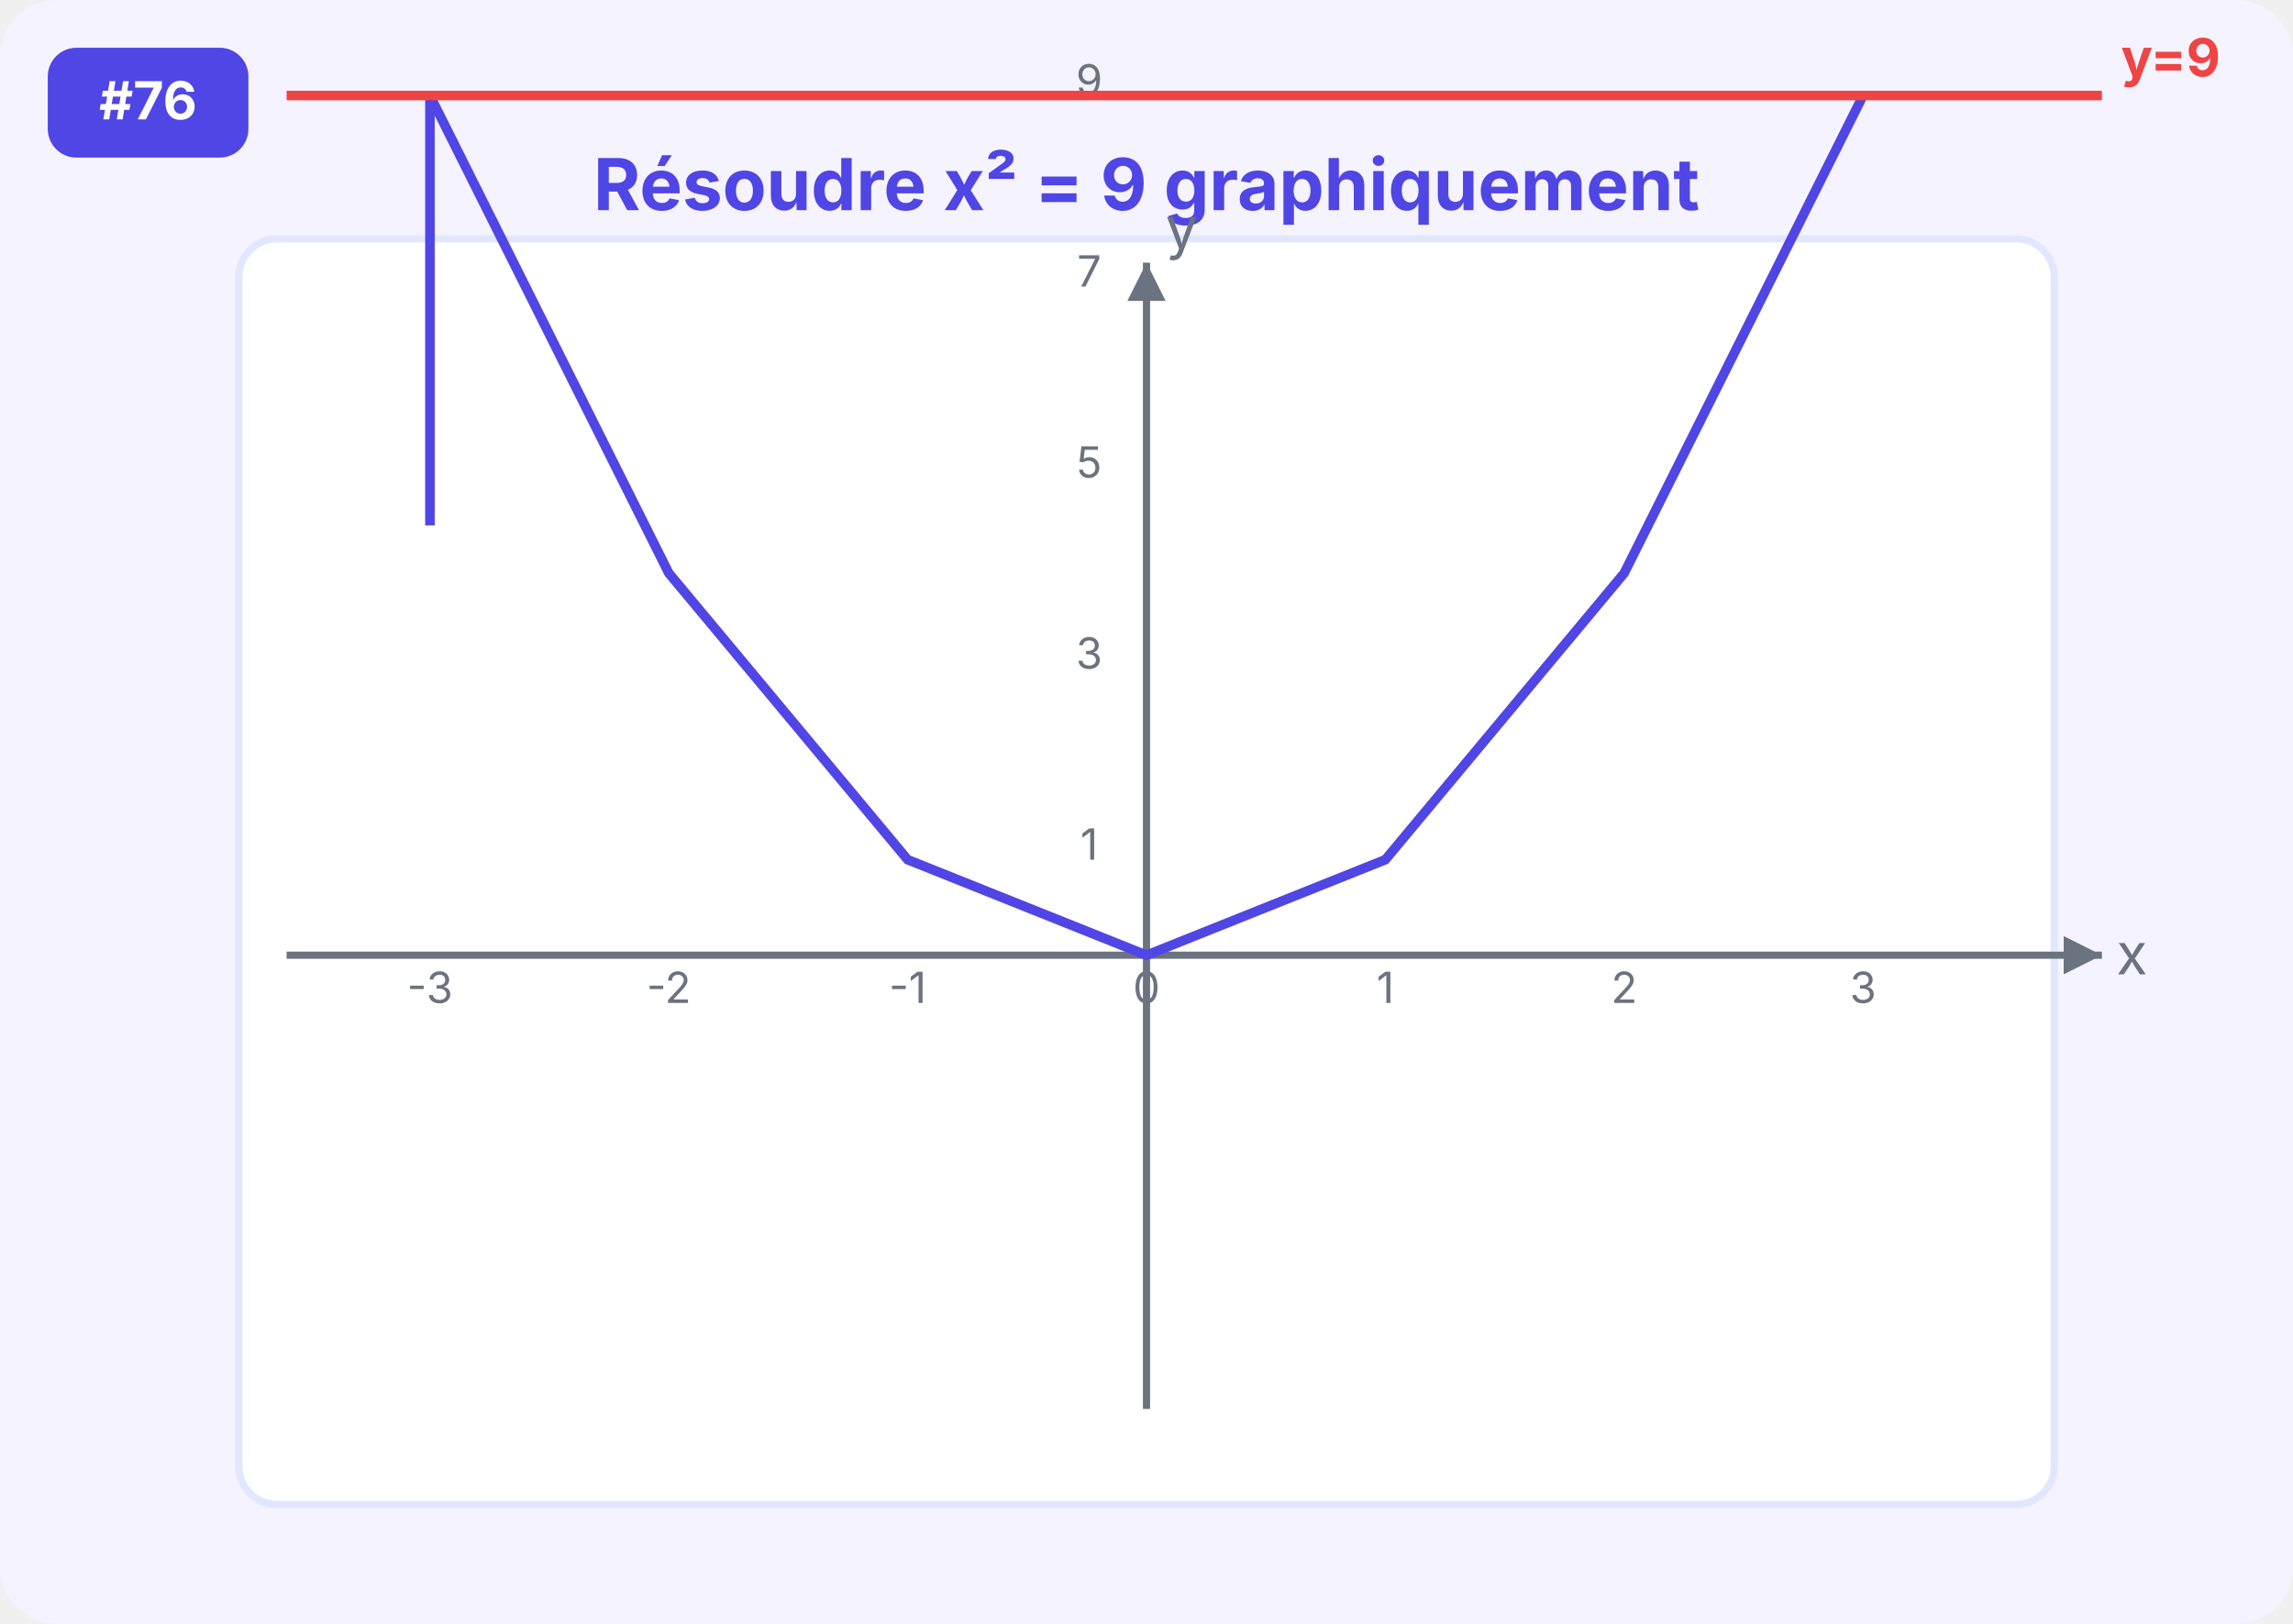
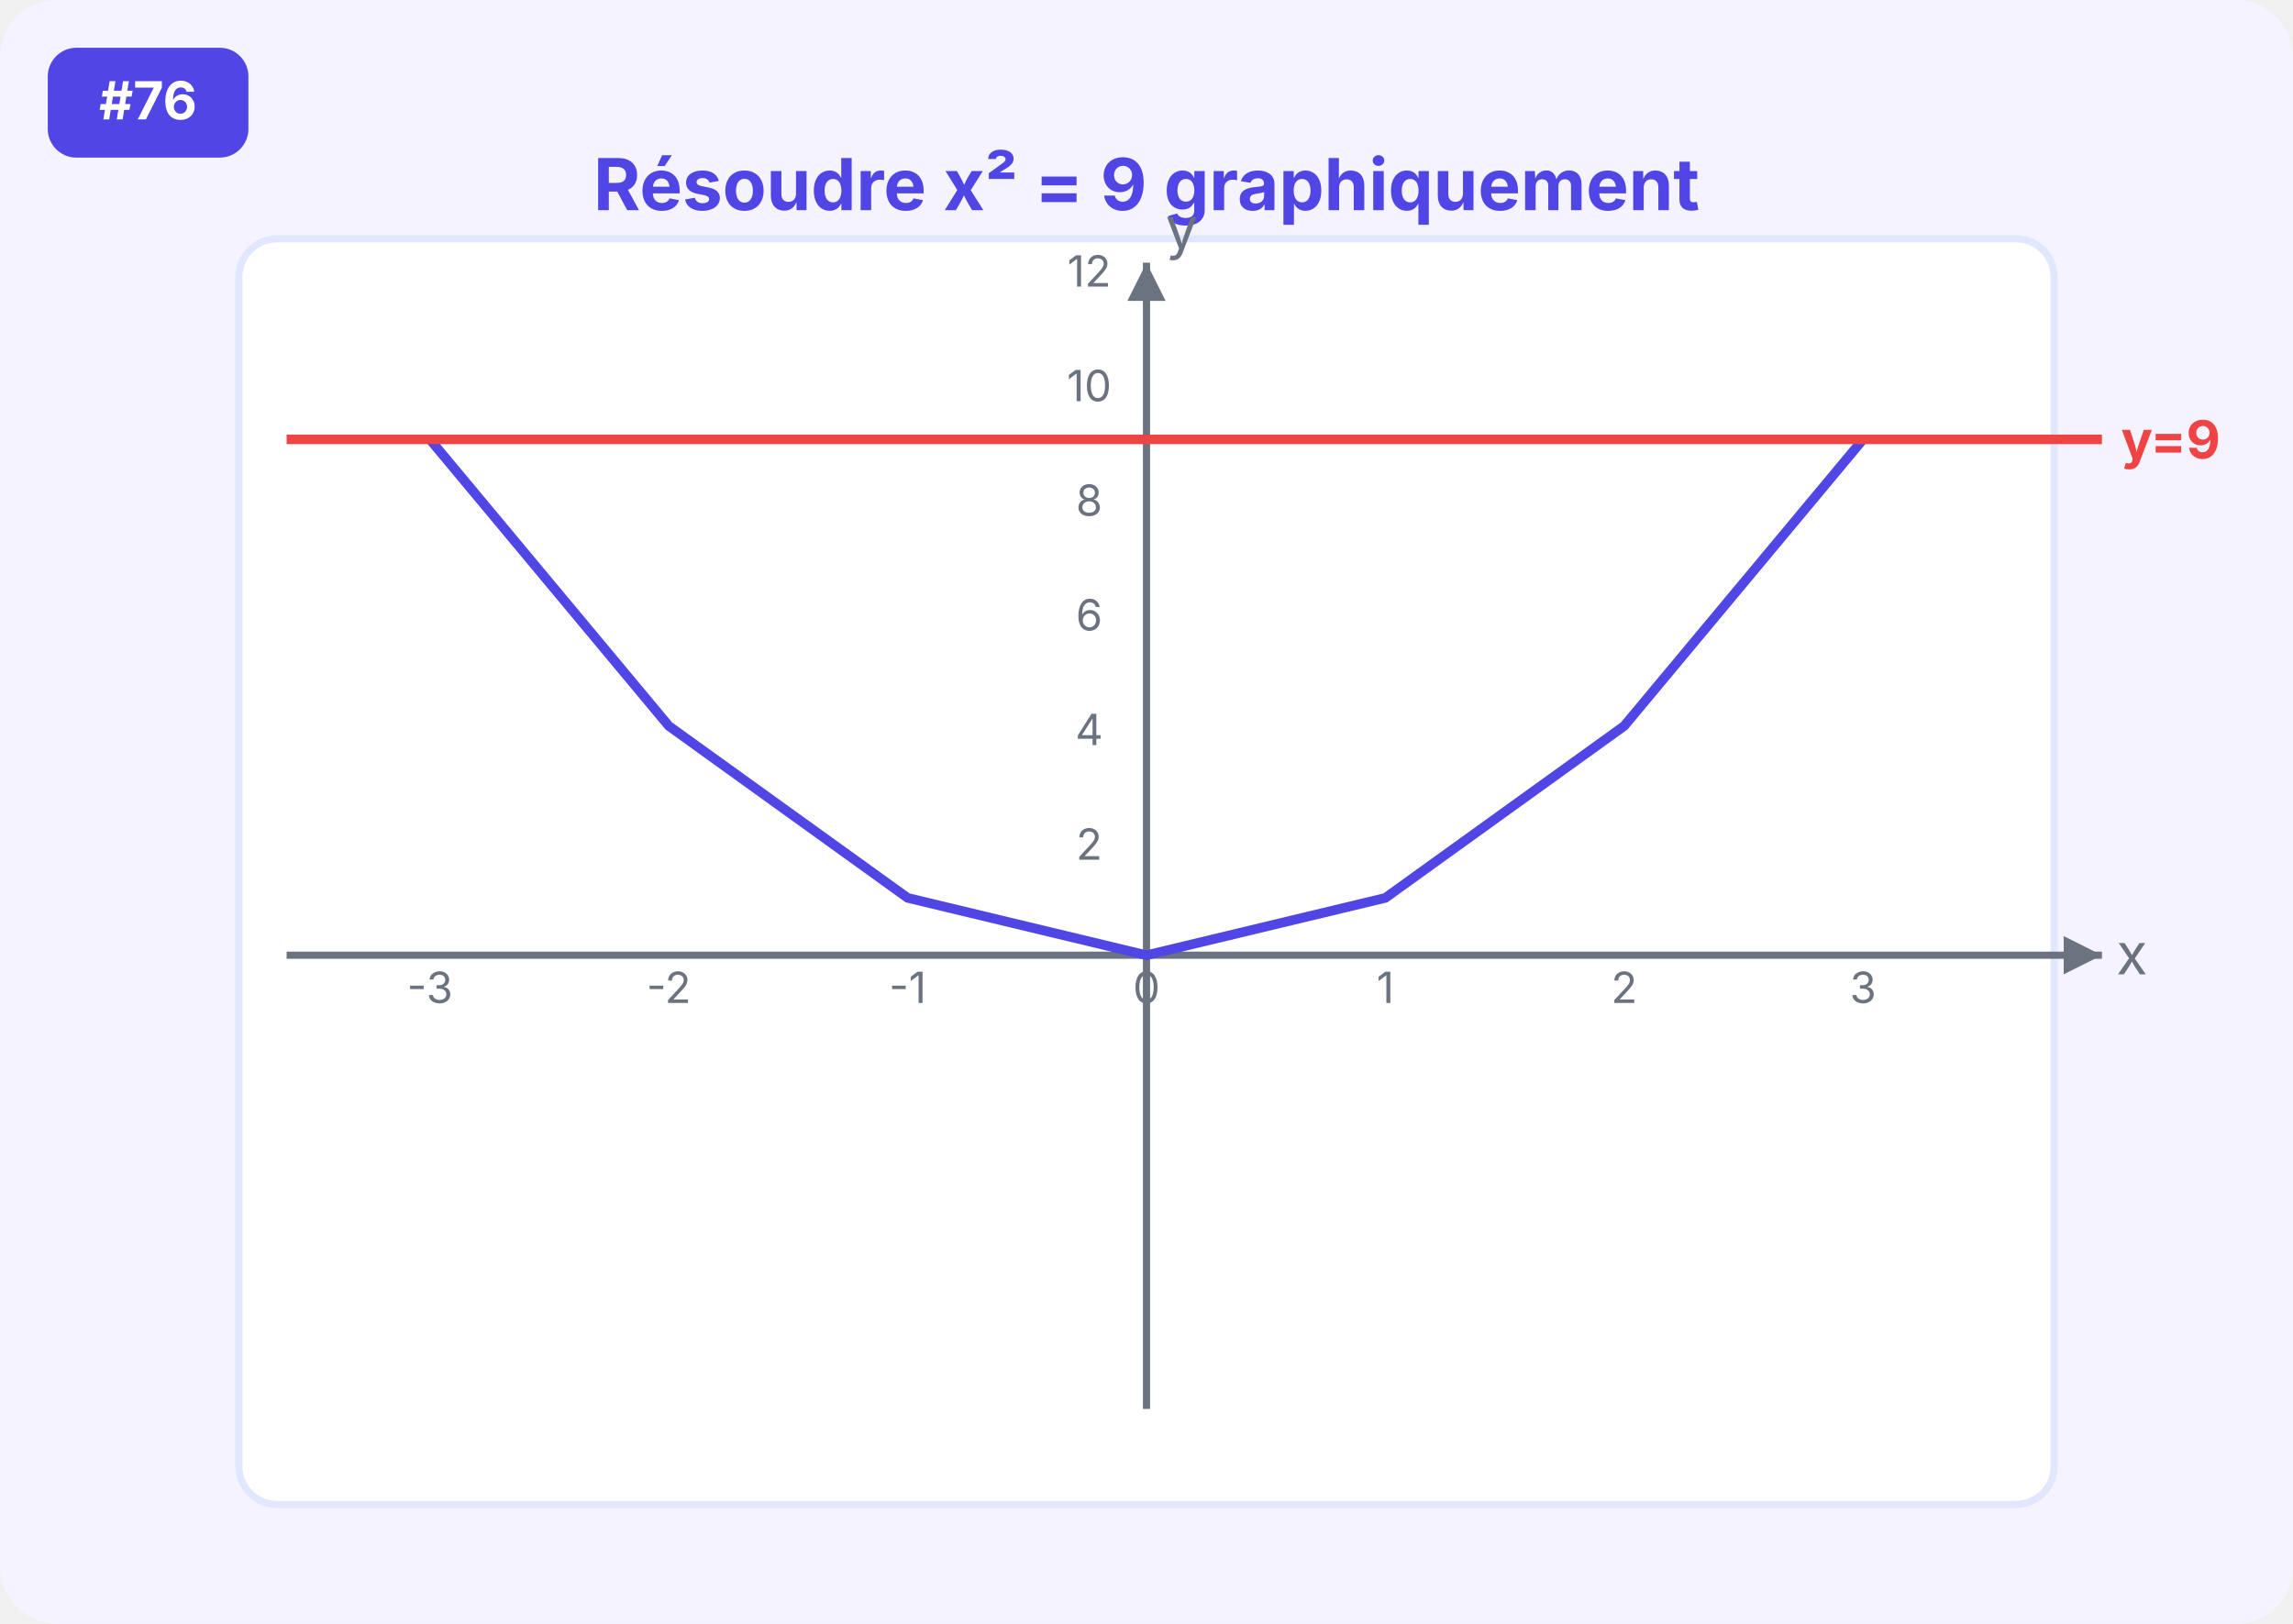
<svg xmlns="http://www.w3.org/2000/svg" width="480" height="340" font-family="Inter,Arial,sans-serif">
  <rect width="480" height="340" fill="#f5f3ff" rx="12" />
  <rect x="10" y="10" width="42" height="23" rx="6" fill="#4f46e5" />
  <text x="31" y="25" fill="white" font-size="11" font-weight="700" text-anchor="middle">#76</text>
  <rect x="50" y="50" width="380" height="265" rx="8" fill="white" stroke="#e0e7ff" stroke-width="1.5" />
  <text x="240" y="44" fill="#4f46e5" font-size="15" font-weight="700" text-anchor="middle">Résoudre x² = 9 graphiquement</text>
  <line x1="60" y1="200" x2="440" y2="200" stroke="#6b7280" stroke-width="1.5" />
  <polygon points="440,200 432.0,204.0 432.0,196.0" fill="#6b7280" />
  <text x="443" y="204" fill="#6b7280" font-size="12" font-weight="400" text-anchor="start">x</text>
  <line x1="240" y1="295" x2="240" y2="55" stroke="#6b7280" stroke-width="1.5" />
  <polygon points="240,55 244.0,63.0 236.0,63.0" fill="#6b7280" />
  <text x="244" y="52" fill="#6b7280" font-size="12" font-weight="400" text-anchor="start">y</text>
  <text x="90" y="210" fill="#6b7280" font-size="9" font-weight="400" text-anchor="middle">-3</text>
  <text x="140" y="210" fill="#6b7280" font-size="9" font-weight="400" text-anchor="middle">-2</text>
  <text x="190" y="210" fill="#6b7280" font-size="9" font-weight="400" text-anchor="middle">-1</text>
  <text x="240" y="210" fill="#6b7280" font-size="9" font-weight="400" text-anchor="middle">0</text>
  <text x="290" y="210" fill="#6b7280" font-size="9" font-weight="400" text-anchor="middle">1</text>
  <text x="340" y="210" fill="#6b7280" font-size="9" font-weight="400" text-anchor="middle">2</text>
  <text x="390" y="210" fill="#6b7280" font-size="9" font-weight="400" text-anchor="middle">3</text>
-   <text x="228" y="180" fill="#6b7280" font-size="9" font-weight="400" text-anchor="middle">1</text>
-   <text x="228" y="140" fill="#6b7280" font-size="9" font-weight="400" text-anchor="middle">3</text>
-   <text x="228" y="100" fill="#6b7280" font-size="9" font-weight="400" text-anchor="middle">5</text>
-   <text x="228" y="60" fill="#6b7280" font-size="9" font-weight="400" text-anchor="middle">7</text>
-   <text x="228" y="20" fill="#6b7280" font-size="9" font-weight="400" text-anchor="middle">9</text>
-   <path d="M 90,110 L 90,20 L 140,120 L 190,180 L 240,200 L 290,180 L 340,120 L 390,20" fill="none" stroke="#4f46e5" stroke-width="2" />
-   <line x1="60" y1="20" x2="440" y2="20" stroke="#ef4444" stroke-width="2" />
-   <text x="444" y="16" fill="#ef4444" font-size="11" font-weight="700" text-anchor="start">y=9</text>
+   <text x="228" y="180" fill="#6b7280" font-size="9" font-weight="400" text-anchor="middle">2</text>
+   <text x="228" y="156" fill="#6b7280" font-size="9" font-weight="400" text-anchor="middle">4</text>
+   <text x="228" y="132" fill="#6b7280" font-size="9" font-weight="400" text-anchor="middle">6</text>
+   <text x="228" y="108" fill="#6b7280" font-size="9" font-weight="400" text-anchor="middle">8</text>
+   <text x="228" y="84" fill="#6b7280" font-size="9" font-weight="400" text-anchor="middle">10</text>
+   <text x="228" y="60" fill="#6b7280" font-size="9" font-weight="400" text-anchor="middle">12</text>
+   <path d="M 90,92 L 140,152 L 190,188 L 240,200 L 290,188 L 340,152 L 390,92" fill="none" stroke="#4f46e5" stroke-width="2" />
+   <line x1="60" y1="92" x2="440" y2="92" stroke="#ef4444" stroke-width="2" />
+   <text x="444" y="96" fill="#ef4444" font-size="11" font-weight="700" text-anchor="start">y=9</text>
</svg>
